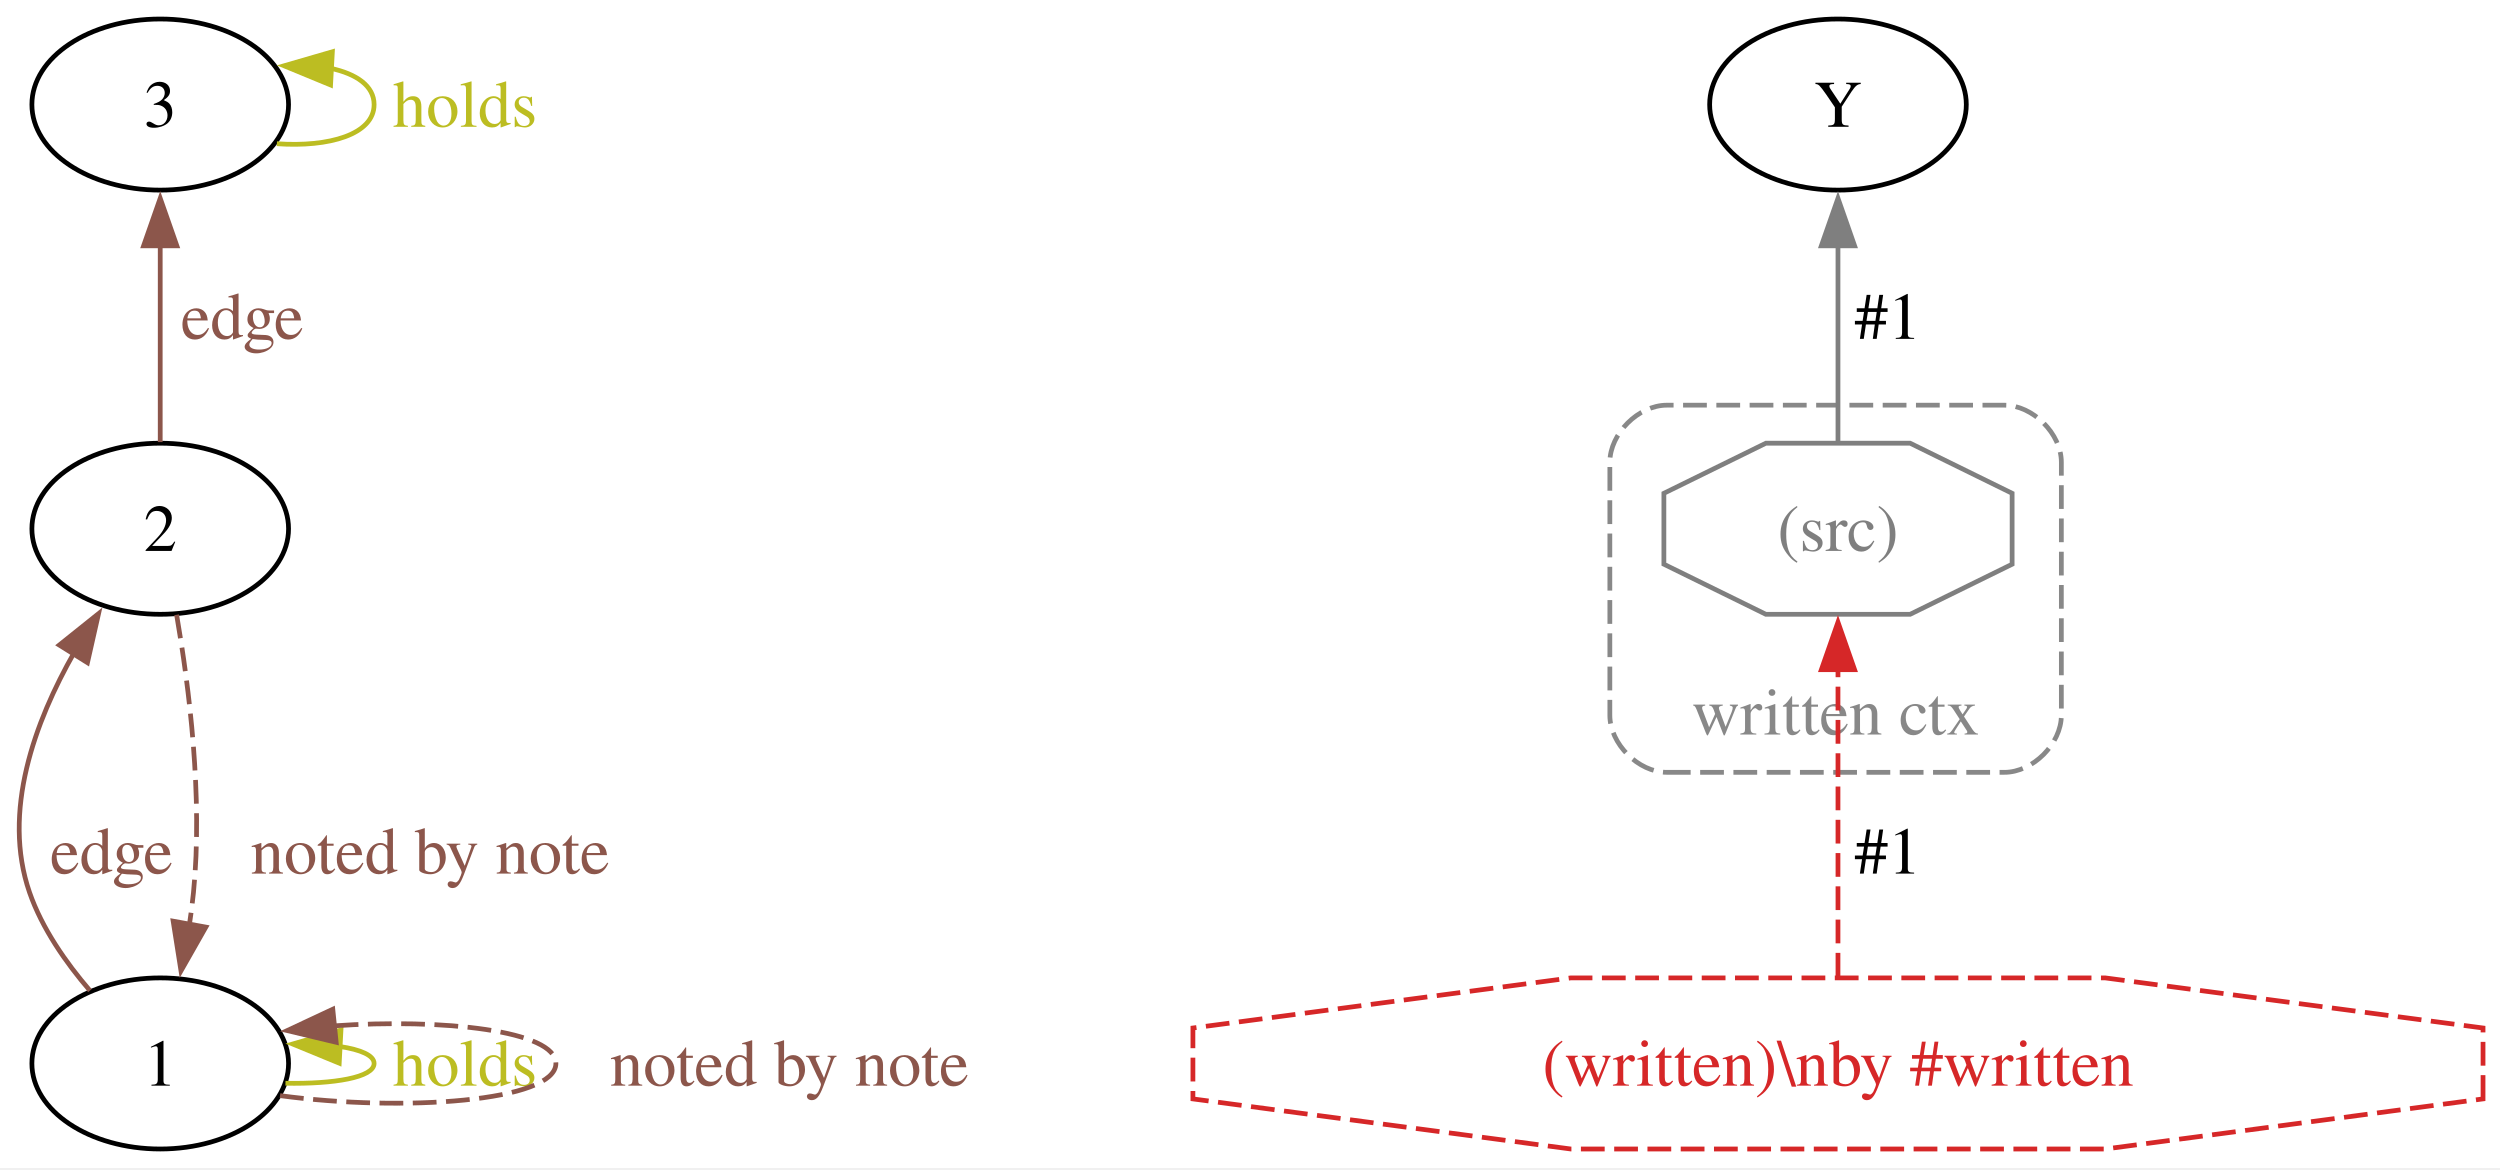
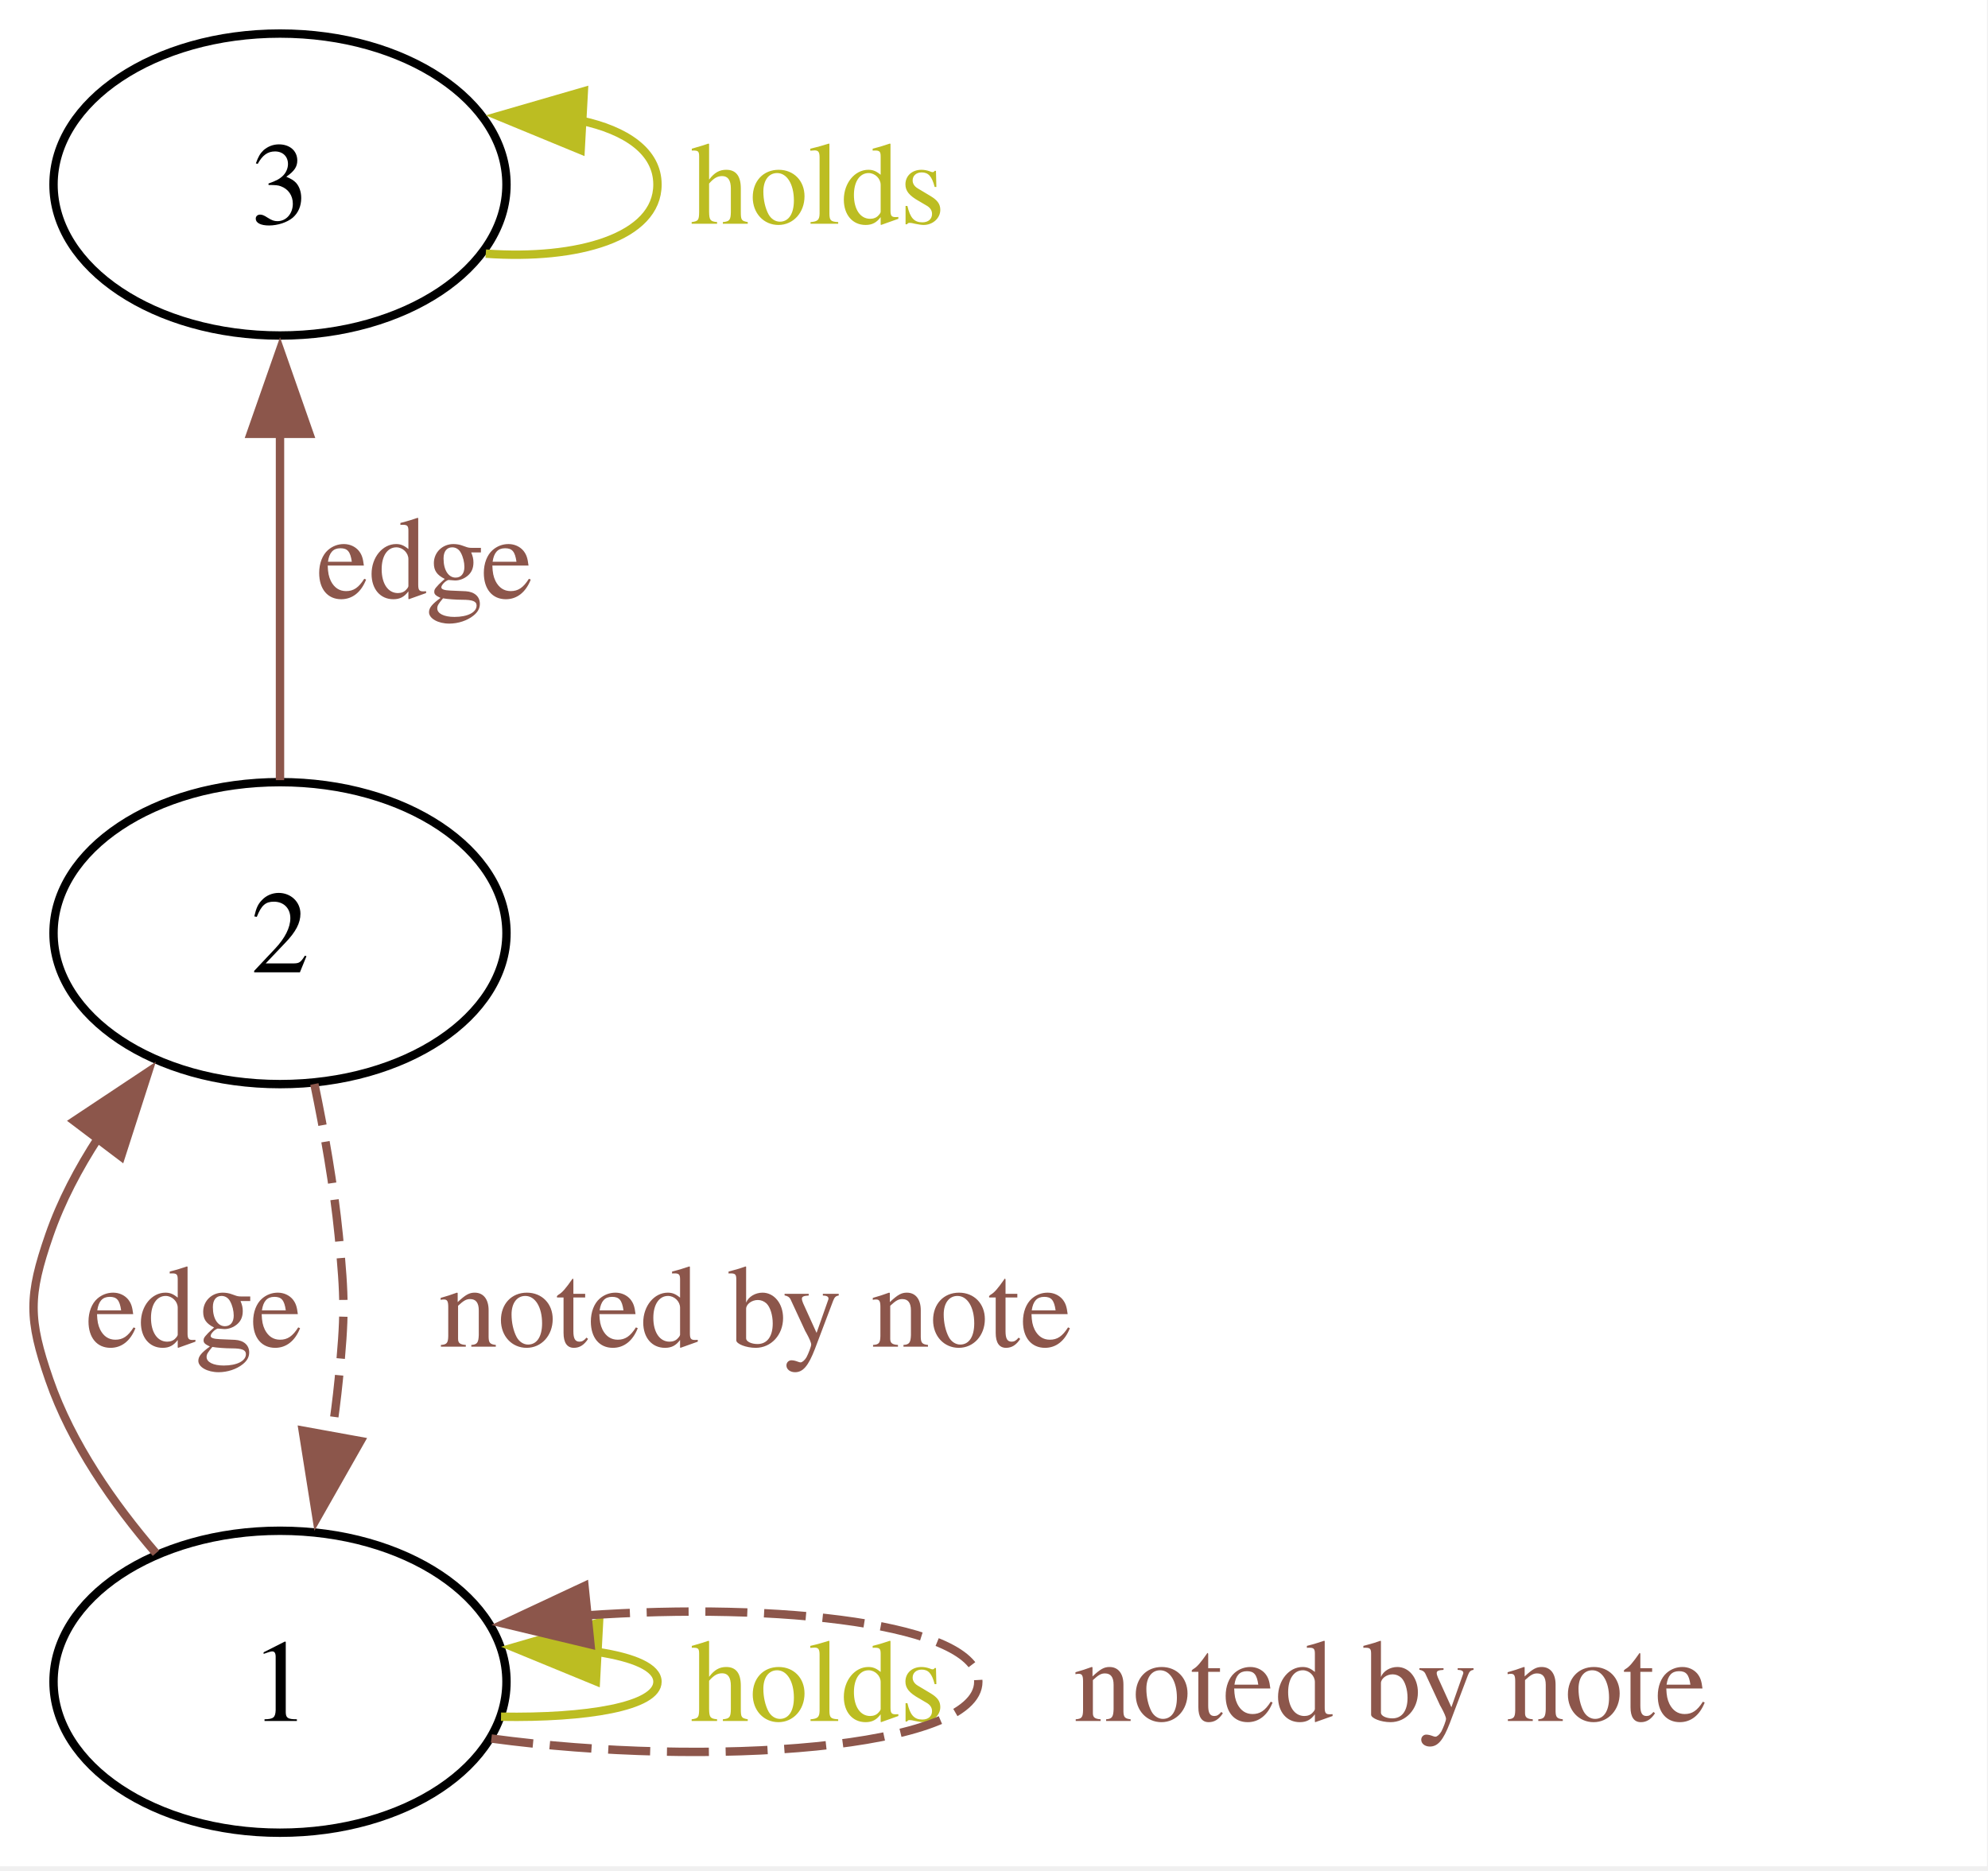
- <svg xmlns="http://www.w3.org/2000/svg" width="526pt" height="246pt" viewBox="0.00 0.00 526.00 246.00">
-   <g id="graph0" class="graph" transform="scale(1 1) rotate(0) translate(4 241.75)">
-     <polygon fill="white" stroke="none" points="-4,4 -4,-241.75 522.43,-241.75 522.43,4 -4,4" />
-     <g id="clust1" class="cluster">
-       <path fill="none" stroke="#888888" stroke-dasharray="5,2" d="M346.71,-79.25C346.71,-79.25 417.71,-79.25 417.71,-79.25 423.71,-79.25 429.71,-85.25 429.71,-91.25 429.71,-91.25 429.71,-144.5 429.71,-144.5 429.71,-150.5 423.71,-156.5 417.71,-156.5 417.71,-156.5 346.71,-156.5 346.71,-156.5 340.71,-156.5 334.71,-150.5 334.71,-144.5 334.71,-144.5 334.71,-91.25 334.71,-91.25 334.71,-85.25 340.71,-79.25 346.71,-79.25" />
-       <text xml:space="preserve" text-anchor="middle" x="382.21" y="-87.2" font-family="Times,serif" font-size="14.00" fill="#888888">written ctx</text>
-     </g>
+ <svg xmlns="http://www.w3.org/2000/svg" width="237pt" height="223pt" viewBox="0.00 0.00 237.00 223.00">
+   <g id="graph0" class="graph" transform="scale(1 1) rotate(0) translate(4 218.5)">
+     <polygon fill="white" stroke="none" points="-4,4 -4,-218.5 232.88,-218.5 232.88,4 -4,4" />
    <g id="node1" class="node">
-       <ellipse fill="none" stroke="black" cx="29.71" cy="-18" rx="27" ry="18" />
-       <text xml:space="preserve" text-anchor="middle" x="29.71" y="-13.32" font-family="Times,serif" font-size="14.00">1</text>
+       <ellipse fill="none" stroke="black" cx="29.38" cy="-18" rx="27" ry="18" />
+       <text xml:space="preserve" text-anchor="middle" x="29.38" y="-13.32" font-family="Times,serif" font-size="14.00">1</text>
    </g>
    <g id="edge3" class="edge">
-       <path fill="none" stroke="#bcbd22" d="M56.06,-13.83C66.25,-13.65 74.71,-15.04 74.71,-18 74.71,-19.71 71.88,-20.9 67.53,-21.56" />
-       <polygon fill="#bcbd22" stroke="#bcbd22" points="67.37,-18.06 57.57,-22.09 67.74,-25.05 67.37,-18.06" />
-       <text xml:space="preserve" text-anchor="middle" x="93.84" y="-13.32" font-family="Times,serif" font-size="14.00" fill="#bcbd22">holds</text>
+       <path fill="none" stroke="#bcbd22" d="M55.73,-13.83C65.91,-13.65 74.38,-15.04 74.38,-18 74.38,-19.71 71.55,-20.9 67.19,-21.56" />
+       <polygon fill="#bcbd22" stroke="#bcbd22" points="67.04,-18.06 57.24,-22.09 67.41,-25.05 67.04,-18.06" />
+       <text xml:space="preserve" text-anchor="middle" x="93.5" y="-13.32" font-family="Times,serif" font-size="14.00" fill="#bcbd22">holds</text>
+     </g>
+     <g id="edge5" class="edge">
+       <path fill="none" stroke="#8c564b" stroke-dasharray="5,2" d="M54.58,-11.23C80.47,-7.73 112.63,-9.98 112.63,-18 112.63,-24.89 88.88,-27.53 65.77,-25.9" />
+       <polygon fill="#8c564b" stroke="#8c564b" points="66.39,-22.45 56.09,-24.92 65.68,-29.41 66.39,-22.45" />
+       <text xml:space="preserve" text-anchor="middle" x="161.75" y="-13.32" font-family="Times,serif" font-size="14.00" fill="#8c564b">noted by note</text>
+     </g>
+     <g id="node2" class="node">
+       <ellipse fill="none" stroke="black" cx="29.38" cy="-107.25" rx="27" ry="18" />
+       <text xml:space="preserve" text-anchor="middle" x="29.38" y="-102.58" font-family="Times,serif" font-size="14.00">2</text>
+     </g>
+     <g id="edge1" class="edge">
+       <path fill="none" stroke="#8c564b" d="M14.59,-33.33C9.54,-39.2 4.51,-46.4 1.88,-54 -0.63,-61.25 -0.63,-64 1.88,-71.25 3.28,-75.29 5.35,-79.21 7.74,-82.88" />
+       <polygon fill="#8c564b" stroke="#8c564b" points="4.85,-84.85 13.67,-90.71 10.43,-80.63 4.85,-84.85" />
+       <text xml:space="preserve" text-anchor="middle" x="19.13" y="-57.95" font-family="Times,serif" font-size="14.00" fill="#8c564b">edge</text>
    </g>
    <g id="edge6" class="edge">
-       <path fill="none" stroke="#8c564b" stroke-dasharray="5,2" d="M54.92,-11.23C80.8,-7.73 112.96,-9.98 112.96,-18 112.96,-24.89 89.21,-27.53 66.1,-25.9" />
-       <polygon fill="#8c564b" stroke="#8c564b" points="66.73,-22.45 56.42,-24.92 66.02,-29.41 66.73,-22.45" />
-       <text xml:space="preserve" text-anchor="middle" x="162.09" y="-13.32" font-family="Times,serif" font-size="14.00" fill="#8c564b">noted by note</text>
-     </g>
-     <g id="node2" class="node">
-       <ellipse fill="none" stroke="black" cx="29.71" cy="-130.5" rx="27" ry="18" />
-       <text xml:space="preserve" text-anchor="middle" x="29.71" y="-125.83" font-family="Times,serif" font-size="14.00">2</text>
-     </g>
-     <g id="edge1" class="edge">
-       <path fill="none" stroke="#8c564b" d="M14.92,-33.33C9.87,-39.2 4.84,-46.4 2.21,-54 -3.64,-70.92 3.29,-89.86 11.66,-104.54" />
-       <polygon fill="#8c564b" stroke="#8c564b" points="8.47,-106.03 16.74,-112.65 14.4,-102.32 8.47,-106.03" />
-       <text xml:space="preserve" text-anchor="middle" x="19.46" y="-57.95" font-family="Times,serif" font-size="14.00" fill="#8c564b">edge</text>
-     </g>
-     <g id="edge7" class="edge">
-       <path fill="none" stroke="#8c564b" stroke-dasharray="5,2" d="M33.16,-112.4C35.81,-97.1 38.7,-74.04 36.71,-54 36.49,-51.78 36.2,-49.49 35.85,-47.2" />
-       <polygon fill="#8c564b" stroke="#8c564b" points="39.31,-46.69 34.08,-37.48 32.43,-47.94 39.31,-46.69" />
-       <text xml:space="preserve" text-anchor="middle" x="86.5" y="-57.95" font-family="Times,serif" font-size="14.00" fill="#8c564b">noted by note</text>
+       <path fill="none" stroke="#8c564b" stroke-dasharray="5,2" d="M33.48,-89.26C34.66,-83.57 35.79,-77.17 36.38,-71.25 37.13,-63.62 37.13,-61.63 36.38,-54 36.16,-51.78 35.86,-49.49 35.52,-47.2" />
+       <polygon fill="#8c564b" stroke="#8c564b" points="38.98,-46.69 33.75,-37.48 32.09,-47.94 38.98,-46.69" />
+       <text xml:space="preserve" text-anchor="middle" x="86.07" y="-57.95" font-family="Times,serif" font-size="14.00" fill="#8c564b">noted by note</text>
    </g>
    <g id="node3" class="node">
-       <ellipse fill="none" stroke="black" cx="29.71" cy="-219.75" rx="27" ry="18" />
-       <text xml:space="preserve" text-anchor="middle" x="29.71" y="-215.07" font-family="Times,serif" font-size="14.00">3</text>
+       <ellipse fill="none" stroke="black" cx="29.38" cy="-196.5" rx="27" ry="18" />
+       <text xml:space="preserve" text-anchor="middle" x="29.38" y="-191.82" font-family="Times,serif" font-size="14.00">3</text>
    </g>
    <g id="edge2" class="edge">
-       <path fill="none" stroke="#8c564b" d="M29.71,-148.74C29.71,-160.57 29.71,-176.55 29.71,-190.25" />
-       <polygon fill="#8c564b" stroke="#8c564b" points="26.21,-190.03 29.71,-200.03 33.21,-190.03 26.21,-190.03" />
-       <text xml:space="preserve" text-anchor="middle" x="46.96" y="-170.45" font-family="Times,serif" font-size="14.00" fill="#8c564b">edge</text>
+       <path fill="none" stroke="#8c564b" d="M29.38,-125.49C29.38,-137.32 29.38,-153.3 29.38,-167" />
+       <polygon fill="#8c564b" stroke="#8c564b" points="25.88,-166.78 29.38,-176.78 32.88,-166.78 25.88,-166.78" />
+       <text xml:space="preserve" text-anchor="middle" x="46.63" y="-147.2" font-family="Times,serif" font-size="14.00" fill="#8c564b">edge</text>
    </g>
    <g id="edge4" class="edge">
-       <path fill="none" stroke="#bcbd22" d="M54.25,-211.51C65.22,-210.73 74.71,-213.47 74.71,-219.75 74.71,-223.67 71,-226.22 65.54,-227.38" />
-       <polygon fill="#bcbd22" stroke="#bcbd22" points="65.55,-223.87 55.76,-227.91 65.93,-230.86 65.55,-223.87" />
-       <text xml:space="preserve" text-anchor="middle" x="93.84" y="-215.07" font-family="Times,serif" font-size="14.00" fill="#bcbd22">holds</text>
-     </g>
-     <g id="node4" class="node">
-       <polygon fill="none" stroke="#d62728" stroke-dasharray="5,2" points="518.43,-10.54 518.43,-25.46 438.93,-36 326.5,-36 246.99,-25.46 246.99,-10.54 326.5,0 438.93,0 518.43,-10.54" />
-       <text xml:space="preserve" text-anchor="middle" x="382.71" y="-13.32" font-family="Times,serif" font-size="14.00" fill="#d62728">(written)\nby #written</text>
-     </g>
-     <g id="node5" class="node">
-       <polygon fill="none" stroke="#7f7f7f" points="419.35,-123.04 419.35,-137.96 397.89,-148.5 367.54,-148.5 346.08,-137.96 346.08,-123.04 367.54,-112.5 397.89,-112.5 419.35,-123.04" />
-       <text xml:space="preserve" text-anchor="middle" x="382.71" y="-125.83" font-family="Times,serif" font-size="14.00" fill="#7f7f7f">(src)</text>
-     </g>
-     <g id="edge5" class="edge">
-       <path fill="none" stroke="#d62728" stroke-dasharray="5,2" d="M382.71,-36.27C382.71,-53.54 382.71,-80.41 382.71,-100.88" />
-       <polygon fill="#d62728" stroke="#d62728" points="379.21,-100.84 382.71,-110.84 386.21,-100.84 379.21,-100.84" />
-       <text xml:space="preserve" text-anchor="middle" x="393.21" y="-57.95" font-family="Times,serif" font-size="14.00">#1</text>
-     </g>
-     <g id="node6" class="node">
-       <ellipse fill="none" stroke="black" cx="382.71" cy="-219.75" rx="27" ry="18" />
-       <text xml:space="preserve" text-anchor="middle" x="382.71" y="-215.07" font-family="Times,serif" font-size="14.00">Y</text>
-     </g>
-     <g id="edge8" class="edge">
-       <path fill="none" stroke="#7f7f7f" d="M382.71,-148.74C382.71,-160.57 382.71,-176.55 382.71,-190.25" />
-       <polygon fill="#7f7f7f" stroke="#7f7f7f" points="379.21,-190.03 382.71,-200.03 386.21,-190.03 379.21,-190.03" />
-       <text xml:space="preserve" text-anchor="middle" x="393.21" y="-170.45" font-family="Times,serif" font-size="14.00">#1</text>
+       <path fill="none" stroke="#bcbd22" d="M53.91,-188.26C64.89,-187.48 74.38,-190.22 74.38,-196.5 74.38,-200.42 70.67,-202.97 65.21,-204.13" />
+       <polygon fill="#bcbd22" stroke="#bcbd22" points="65.22,-200.62 55.42,-204.66 65.6,-207.61 65.22,-200.62" />
+       <text xml:space="preserve" text-anchor="middle" x="93.5" y="-191.82" font-family="Times,serif" font-size="14.00" fill="#bcbd22">holds</text>
    </g>
  </g>
</svg>
